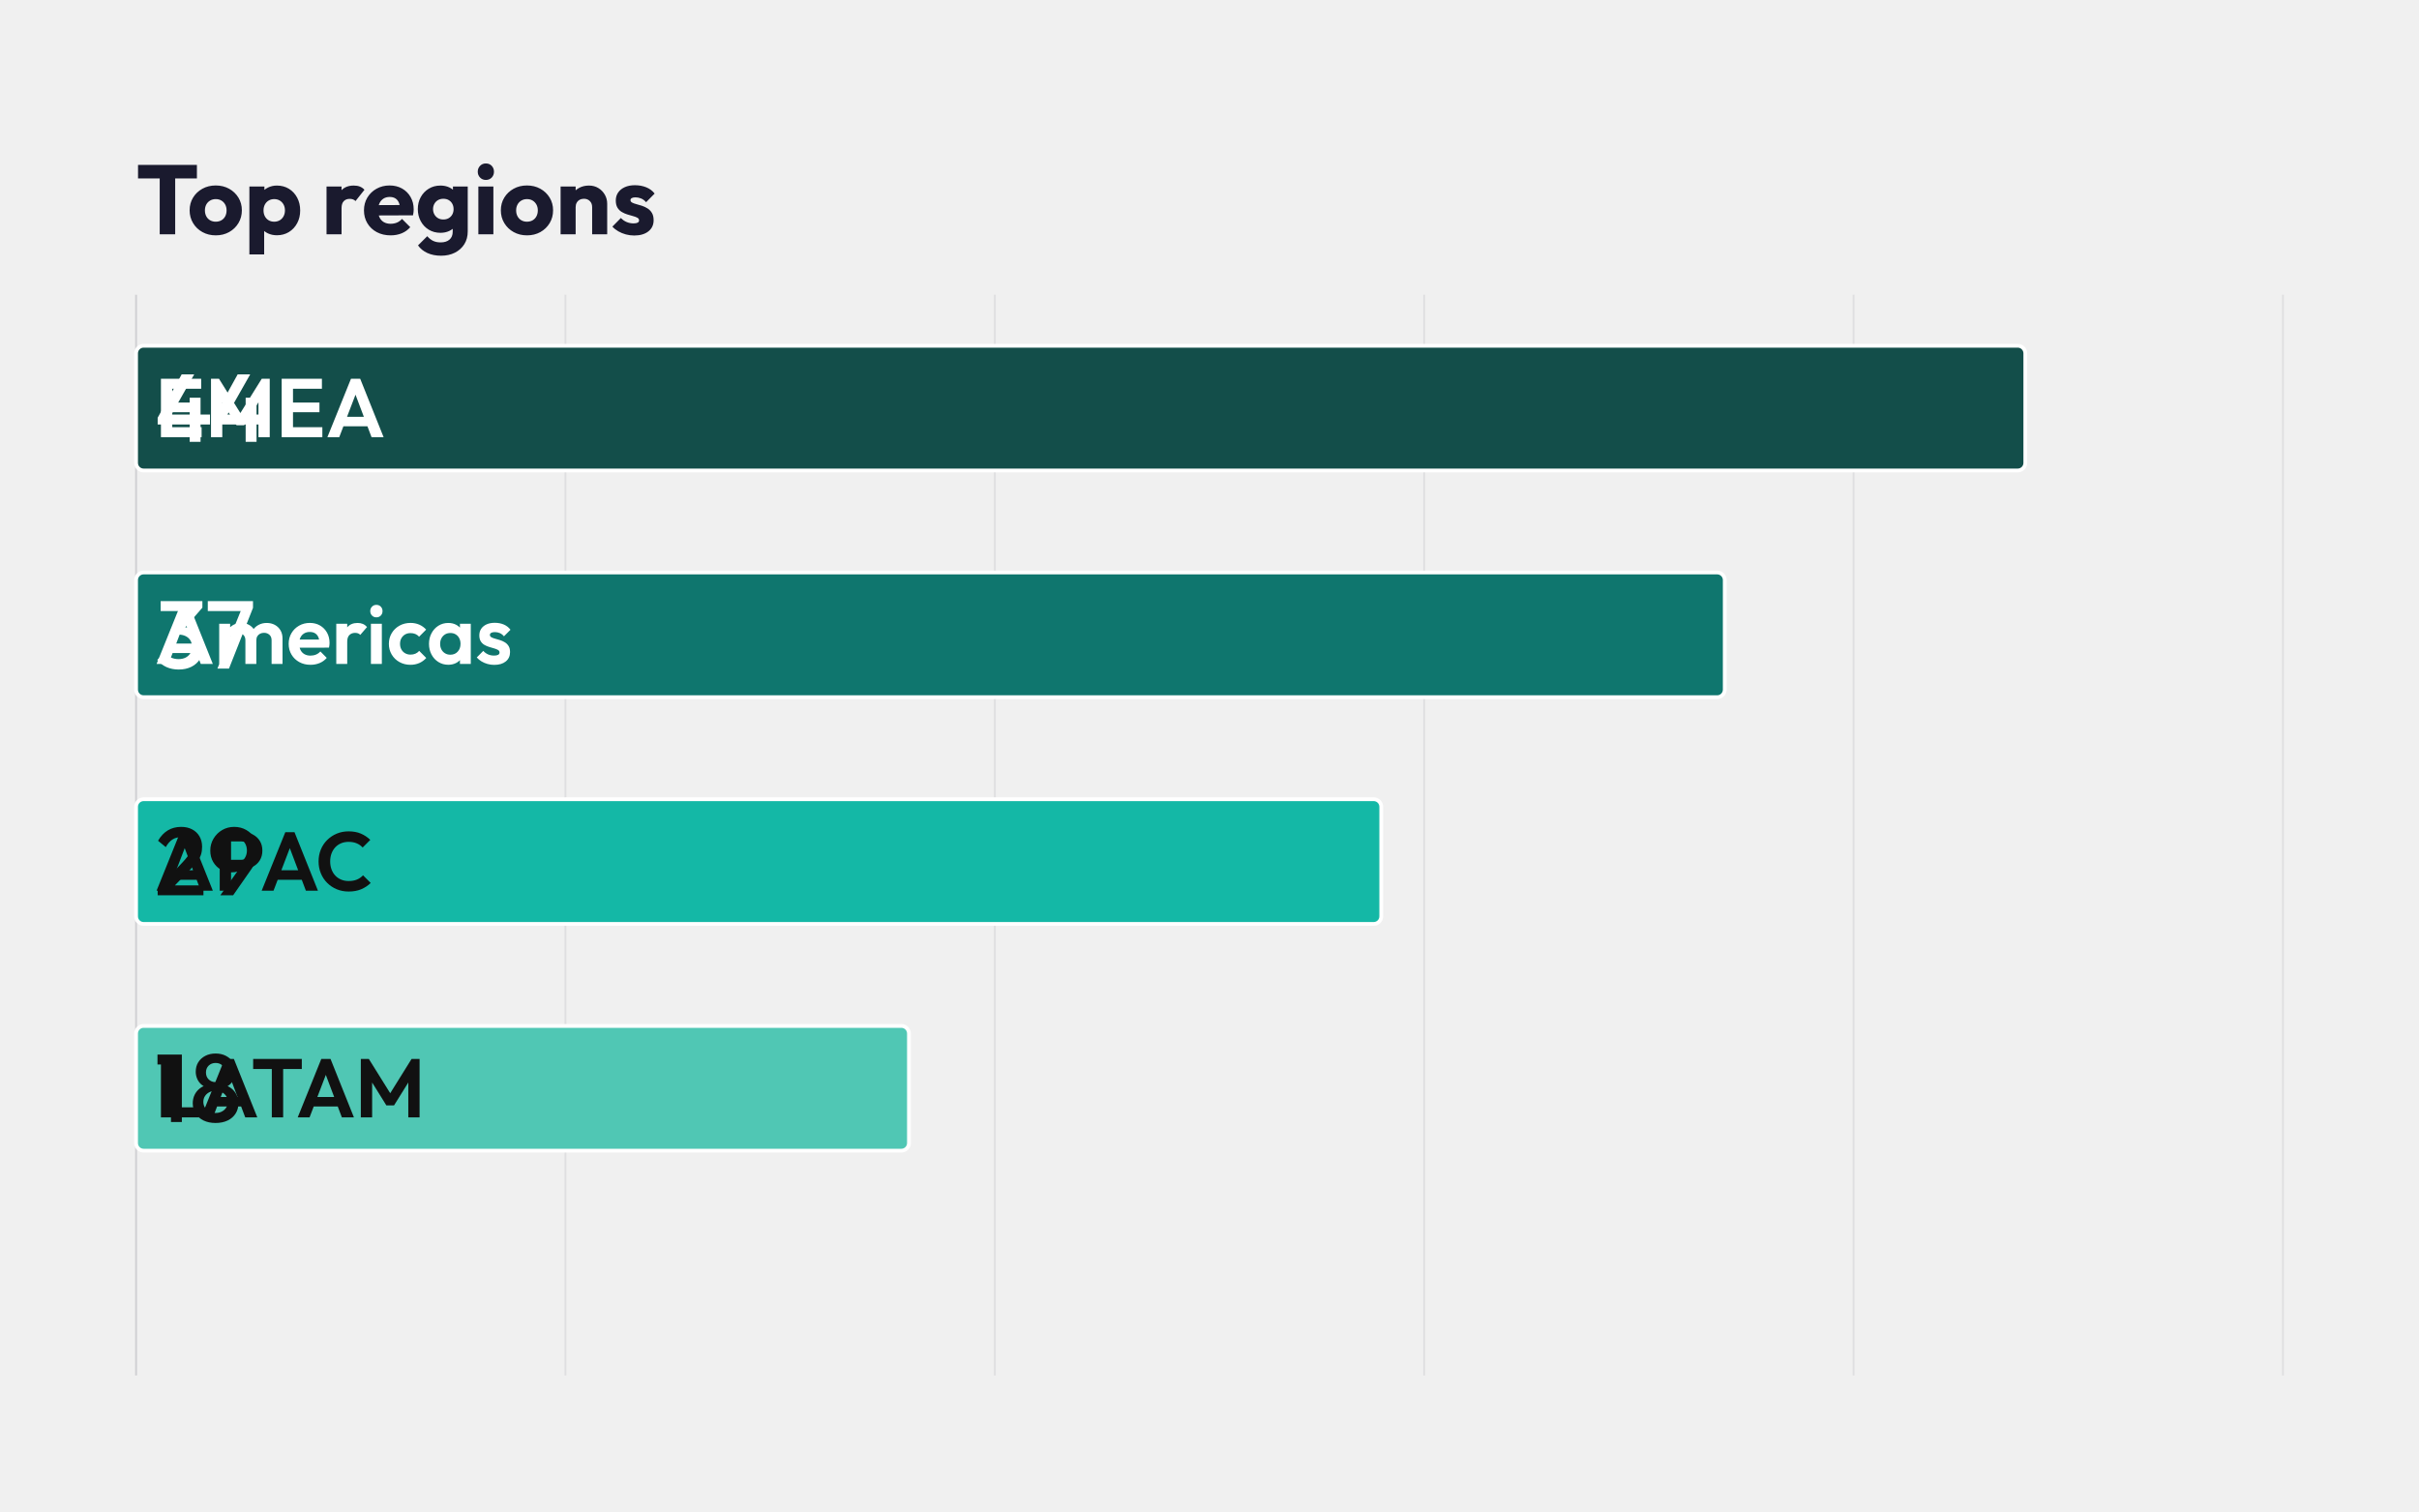
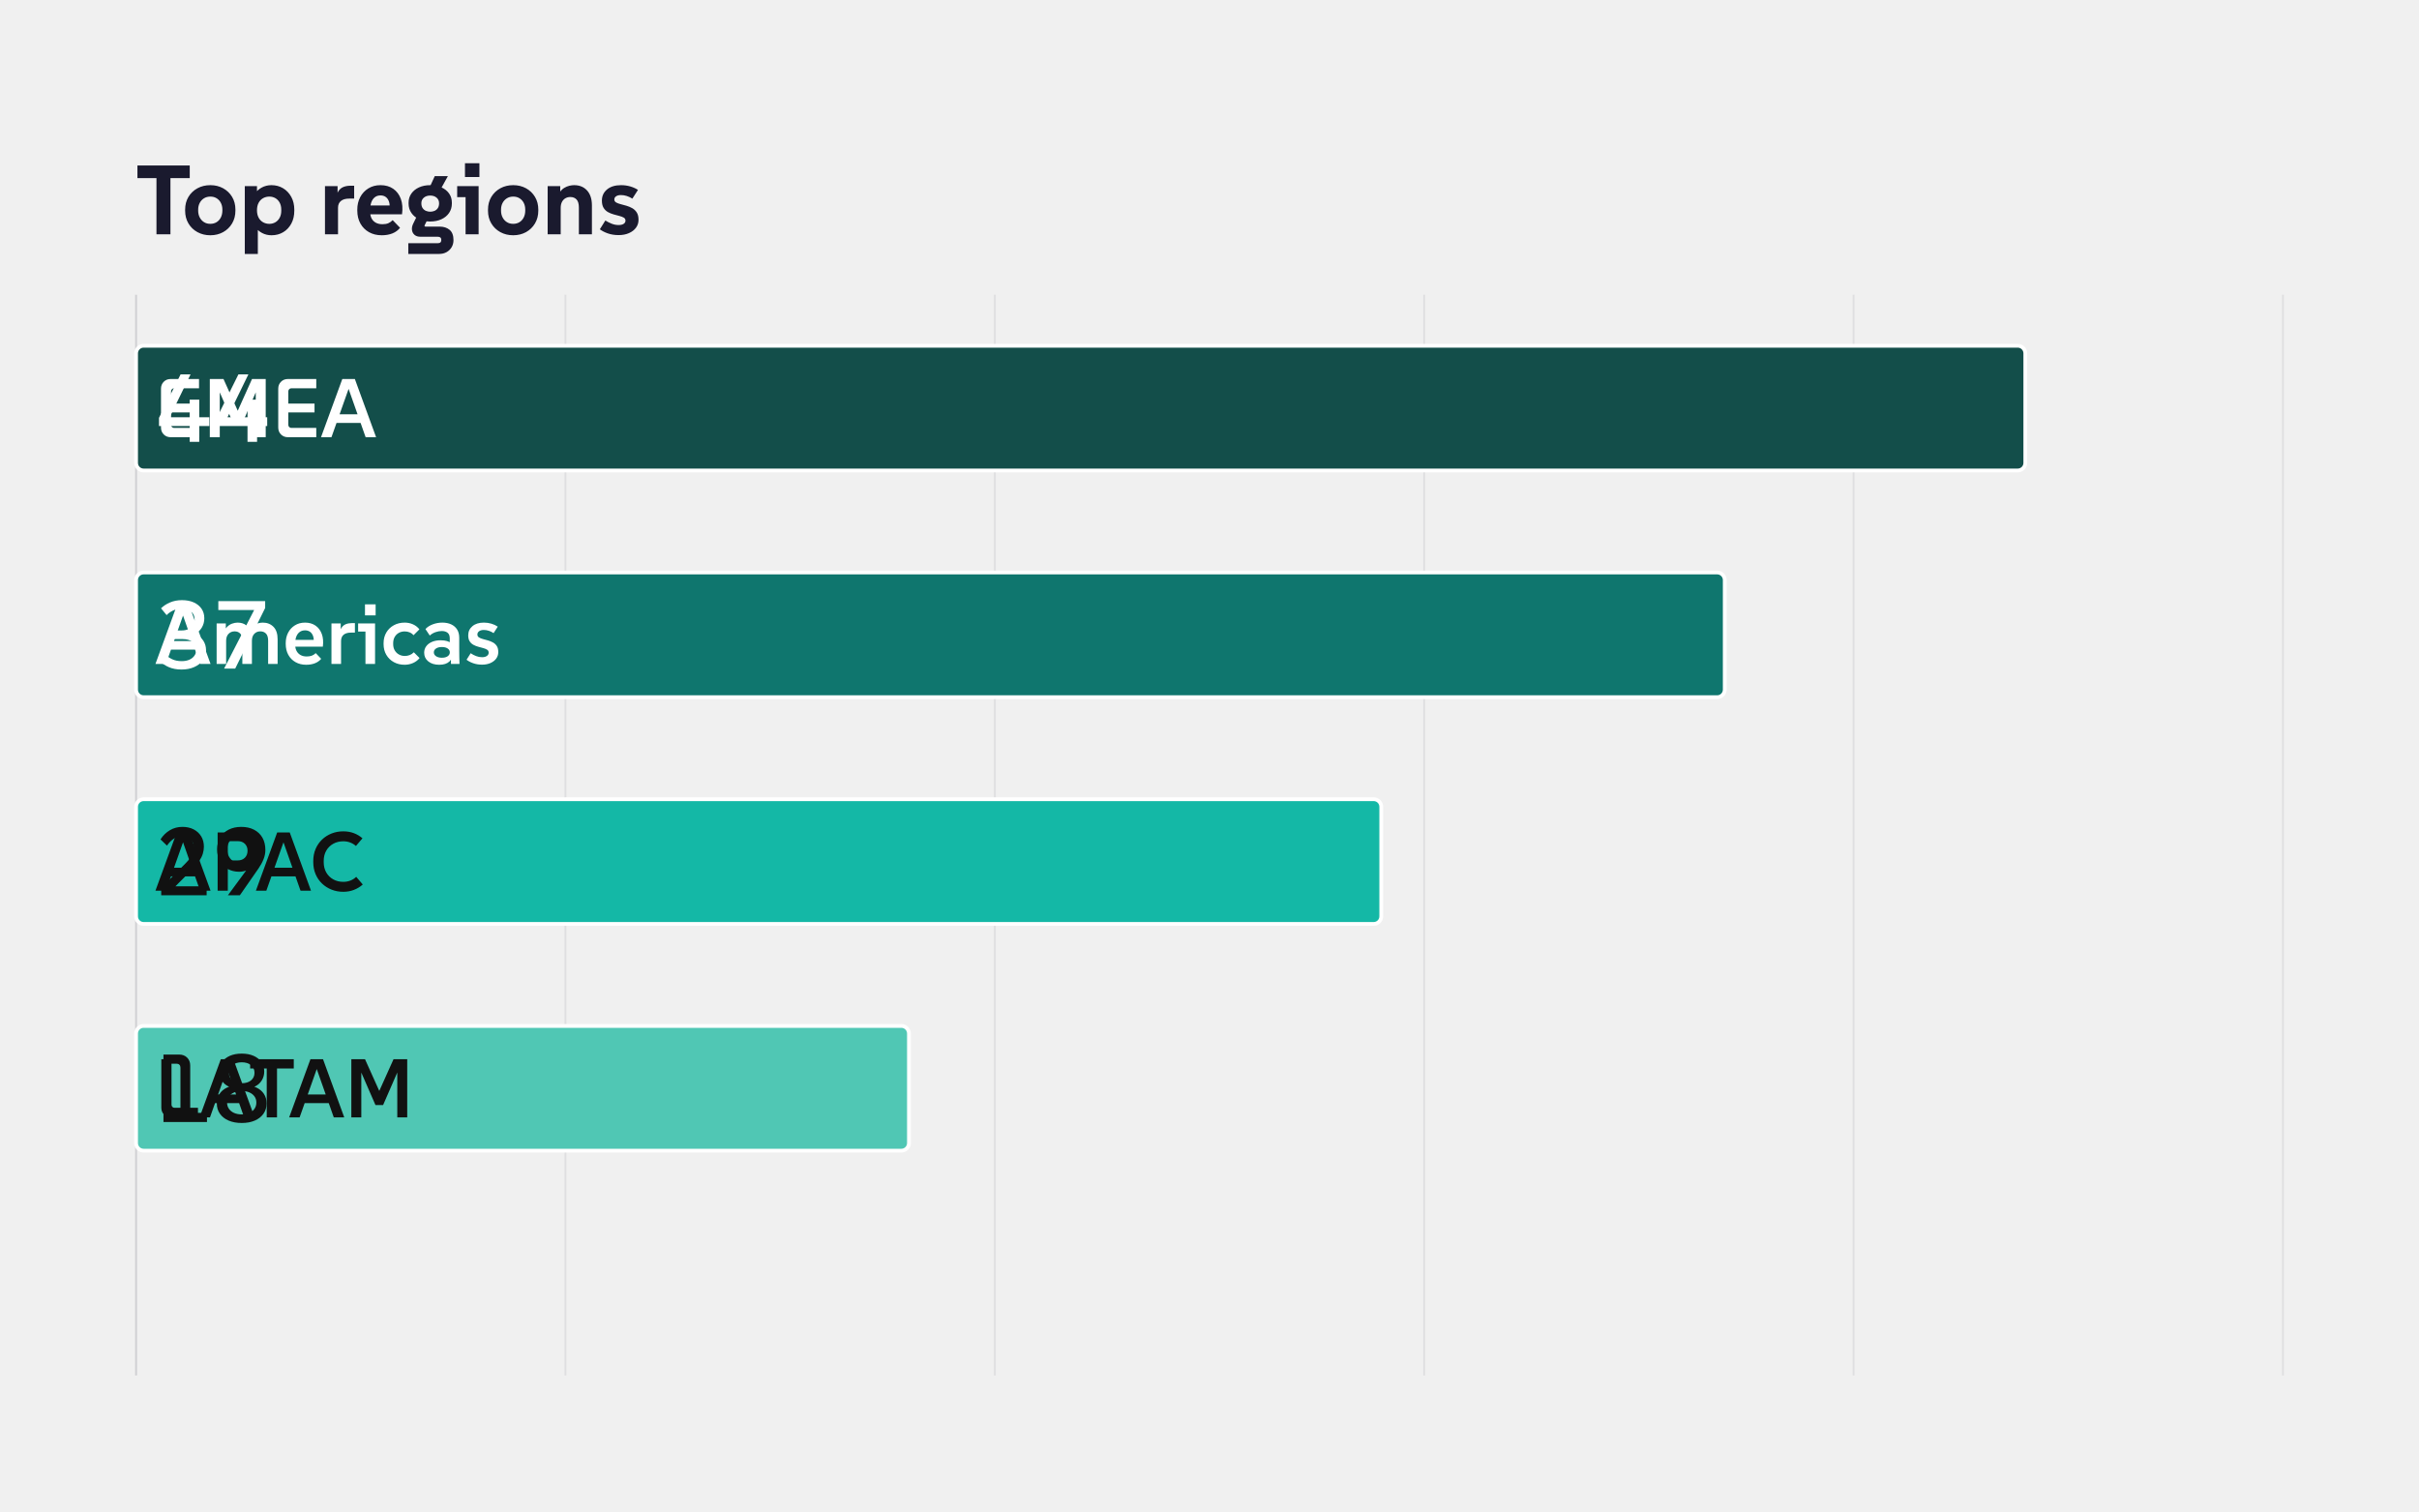
<svg xmlns="http://www.w3.org/2000/svg" id="chart-svg" width="1080" height="675" data-lolly-anno="horizontal-bar #fafbfe #1a1a2e bottom circle inside bottom inside center auto" style="width:100%;height:auto;display:block" viewBox="0 0 1280 800">
  <defs>
    <style>#chart-svg [data-canvas-input]{cursor:pointer}</style>
  </defs>
  <path id="chart-bg" fill="none" d="M0 0h1280v800H0z" pointer-events="all" />
-   <path fill="#1a1a2e" d="M84.51 124V87.81h8.19V124zM73.04 94.44v-7.15h31.15v7.15zm41.13 30.13q-3.92 0-7.06-1.74t-4.95-4.76q-1.82-3.01-1.82-6.76t1.81-6.71q1.8-2.96 4.94-4.7 3.13-1.74 7.06-1.74 3.95 0 7.07 1.73 3.12 1.72 4.94 4.7t1.82 6.72q0 3.75-1.81 6.76-1.81 3.02-4.93 4.76t-7.07 1.74m-.02-7.23q1.71 0 3.01-.75t2.02-2.12q.71-1.36.71-3.13t-.74-3.11-2.01-2.09q-1.28-.76-2.99-.76-1.67 0-2.97.77t-2.03 2.11q-.72 1.34-.72 3.1 0 1.75.72 3.11.73 1.37 2.03 2.12t2.97.75m32.37 7.18q-2.58 0-4.71-.99t-3.47-2.73-1.55-3.98v-10.66q.21-2.23 1.56-4.04t3.48-2.86 4.69-1.05q3.58 0 6.37 1.71 2.78 1.72 4.36 4.7 1.59 2.97 1.59 6.77 0 3.77-1.59 6.73-1.58 2.97-4.36 4.68-2.79 1.72-6.37 1.72m-14.56 10.14V98.73h7.95v6.49l-1.32 6.14 1.19 6.14v17.16zm13.11-17.32q1.69 0 2.97-.76 1.28-.77 2.01-2.12.73-1.36.73-3.11t-.73-3.09-2-2.11-2.94-.77-2.95.76-2 2.11-.72 3.11q0 1.75.71 3.1.7 1.35 1.98 2.12 1.29.76 2.94.76m27.71 6.66V98.73h7.95V124zm7.95-13.86-3.35-2.6q.99-4.44 3.35-6.89t6.48-2.44q1.82 0 3.21.54 1.39.55 2.43 1.69l-4.73 5.98q-.52-.57-1.29-.87t-1.78-.3q-1.98 0-3.15 1.22-1.17 1.21-1.17 3.67m25.98 14.43q-4.11 0-7.3-1.69t-5-4.69-1.82-6.83q0-3.79 1.78-6.77t4.86-4.7 6.9-1.73q3.75 0 6.62 1.62t4.51 4.49 1.64 6.52q0 .7-.08 1.46-.08.75-.28 1.71l-21.79.08v-5.46l18.41-.08-3.44 2.32q-.05-2.19-.68-3.63-.64-1.44-1.85-2.2-1.21-.75-3-.75-1.88 0-3.25.86t-2.12 2.43-.74 3.78q0 2.24.79 3.84t2.27 2.44q1.49.85 3.54.85 1.87 0 3.38-.64t2.65-1.94l4.37 4.37q-1.87 2.16-4.52 3.25-2.66 1.09-5.85 1.09m26.72 10.77q-4.13 0-7.28-1.43-3.14-1.43-4.96-4.03l4.89-4.87q1.35 1.59 3.04 2.44t4.08.84q2.94 0 4.64-1.47t1.7-4.12v-6.45l1.33-5.51-1.2-5.51v-6.5h7.83v23.76q0 3.9-1.82 6.78-1.82 2.87-4.99 4.47t-7.26 1.6m-.36-12.12q-3.46 0-6.18-1.65t-4.26-4.51q-1.55-2.86-1.55-6.37 0-3.54 1.55-6.36t4.26-4.47 6.18-1.65q2.6 0 4.67.97 2.06.98 3.33 2.71 1.26 1.73 1.44 4.01v9.62q-.18 2.27-1.46 4.01-1.27 1.74-3.34 2.72-2.07.97-4.64.97m1.51-7.05q1.66 0 2.88-.72 1.23-.73 1.89-1.97.66-1.23.66-2.79t-.66-2.8-1.87-1.96q-1.21-.73-2.88-.73-1.63 0-2.87.73-1.23.73-1.91 1.98-.68 1.24-.68 2.78 0 1.48.68 2.74t1.9 2 2.86.74m18.54 7.83V98.73h7.95V124zm3.97-28.76q-1.84 0-3.06-1.26-1.23-1.26-1.23-3.1 0-1.85 1.23-3.11 1.22-1.26 3.06-1.26 1.9 0 3.1 1.26 1.19 1.26 1.19 3.11t-1.19 3.1-3.1 1.26m21.77 29.33q-3.93 0-7.06-1.74-3.14-1.74-4.96-4.76t-1.82-6.76 1.81-6.71q1.81-2.96 4.94-4.7t7.06-1.74q3.95 0 7.07 1.73 3.12 1.72 4.94 4.7t1.82 6.72q0 3.75-1.8 6.76-1.81 3.02-4.93 4.76t-7.07 1.74m-.03-7.23q1.72 0 3.02-.75t2.01-2.12q.72-1.36.72-3.13t-.75-3.11-2.01-2.09q-1.27-.76-2.99-.76-1.66 0-2.96.77t-2.03 2.11-.73 3.1.73 3.11q.73 1.37 2.03 2.12t2.96.75m34.5 6.66v-14.38q0-2-1.22-3.21T309 105.2q-1.29 0-2.29.55-1 .54-1.55 1.55-.56 1-.56 2.32l-3.1-1.51q0-2.99 1.32-5.21 1.31-2.22 3.62-3.46t5.24-1.23q2.77 0 4.94 1.32 2.17 1.33 3.42 3.51 1.25 2.19 1.25 4.79V124zm-16.69 0V98.73h7.96V124zm38.92.65q-2.23 0-4.39-.58-2.16-.59-3.99-1.64-1.84-1.06-3.14-2.49l4.5-4.57q1.28 1.38 2.99 2.12t3.75.74q1.4 0 2.14-.4t.74-1.16q0-.94-.89-1.43-.9-.5-2.31-.87-1.4-.38-2.96-.86t-2.98-1.31q-1.41-.84-2.3-2.3-.88-1.47-.88-3.79 0-2.42 1.25-4.22 1.24-1.81 3.53-2.84t5.38-1.02q3.2 0 5.95 1.1 2.74 1.11 4.45 3.32l-4.52 4.57q-1.2-1.4-2.68-1.99-1.48-.58-2.91-.58-1.35 0-2.02.4t-.66 1.11q0 .8.89 1.27.88.47 2.28.83 1.41.37 2.96.87 1.54.51 2.95 1.41 1.4.89 2.28 2.38.89 1.48.89 3.84 0 3.72-2.78 5.91-2.79 2.18-7.52 2.18" />
+   <path fill="#1a1a2e" d="M82.79 124V90.69h7.4V124zM72.72 94.27V87.6h27.68v6.67zm38.57 30.25q-3.78 0-6.81-1.66t-4.78-4.61-1.74-6.78v-.51q0-3.82 1.74-6.73 1.75-2.92 4.78-4.58 3.03-1.65 6.81-1.65t6.78 1.65 4.75 4.56q1.75 2.92 1.75 6.73v.53q0 3.83-1.75 6.78t-4.75 4.61-6.78 1.66m0-6.05q1.89 0 3.33-.89 1.44-.9 2.24-2.49t.81-3.62v-.53q0-2.02-.81-3.57-.8-1.55-2.24-2.44t-3.33-.88-3.33.89-2.27 2.45q-.83 1.55-.83 3.57v.51q0 2.03.83 3.62t2.27 2.49 3.33.89m18.24 15.93V98.52h6.45v5.91l-1.37-1.56q1.47-2.27 3.82-3.57 2.36-1.3 5.2-1.3 3.42 0 6.15 1.63t4.34 4.57 1.61 6.8v.51q0 3.92-1.59 6.85-1.58 2.93-4.29 4.54-2.71 1.62-6.18 1.62-2.7 0-4.95-1.18-2.24-1.19-3.75-3.24l1.46-1.64v15.94zm13.01-15.92q1.72 0 3.16-.83 1.43-.83 2.28-2.4t.85-3.74V111q0-2.2-.85-3.75t-2.28-2.38q-1.44-.82-3.16-.82-1.84 0-3.35.85-1.51.86-2.36 2.47t-.85 3.91q0 2.26.85 3.88.85 1.61 2.36 2.47 1.51.85 3.35.85m29.42 5.52V98.52h6.67v7.8l-.85-.01q.09-3.1 1.12-4.85 1.02-1.75 2.72-2.46 1.7-.7 3.77-.7h2.01v6.81h-2.6q-2.86 0-4.4 1.25t-1.54 3.6V124zm30.05.52q-3.85 0-6.76-1.64t-4.55-4.58q-1.64-2.95-1.64-6.87v-.52q0-3.64 1.53-6.55 1.53-2.92 4.31-4.64t6.44-1.72q3.94 0 6.71 1.9t4.04 5.35.64 8.16h-18.69v-4.66h15.03l-3.05 2.31q.4-2.43-.12-4.14t-1.69-2.6-2.83-.89q-1.86 0-3.08.99-1.23.99-1.82 2.67-.6 1.67-.6 3.82v1.39q0 1.86.74 3.3.75 1.44 2.21 2.26 1.45.81 3.53.81 1.93 0 3.17-.55 1.24-.56 2.25-1.61l3.91 4.06q-1.58 1.97-4.04 2.96t-5.64.99m14.04 9.88v-5.68h15.55q.99 0 1.45-.43t.46-1.29q0-.87-.46-1.28t-1.45-.42h-9.15q-1.97 0-3.12-1.01-1.16-1.02-1.34-2.62t.65-3.28l2.61-5.34 5.81 1.4-2.32 4.68q-.1.19-.11.38-.02.2.13.31.14.12.39.12h7.49q3.22 0 5.27 1.71t2.05 5.44q0 2.1-.97 3.74t-2.68 2.61-3.99.96zm11.6-17.16q-3.36 0-5.93-1.21-2.57-1.2-4.05-3.35-1.47-2.16-1.47-4.92v-.5q0-2.72 1.47-4.81 1.48-2.1 4.05-3.27 2.57-1.18 5.93-1.18t5.95 1.17q2.59 1.18 4.05 3.26 1.45 2.09 1.45 4.8v.53q0 2.76-1.45 4.92-1.46 2.15-4.05 3.35t-5.95 1.21m0-5.19q1.12 0 2.18-.41t1.78-1.4.73-2.66q0-1.83-1.3-2.95t-3.39-1.13q-2.06 0-3.38 1.12t-1.31 2.96q0 1.66.73 2.65.73 1 1.81 1.41 1.09.41 2.15.41m-1.79-9.7 4.19-9.13H237l-5.05 9.13zm20.5 21.65v-22.74l3.09 3.08h-7.54v-5.82h11.35V124zm-.32-30.32v-7.29h7.64v7.29zm25.51 30.84q-3.78 0-6.8-1.66t-4.78-4.61-1.75-6.78v-.51q0-3.82 1.75-6.73t4.78-4.58q3.02-1.65 6.8-1.65t6.79 1.65 4.75 4.56q1.75 2.92 1.75 6.73v.53q0 3.83-1.75 6.78t-4.75 4.61-6.79 1.66m0-6.05q1.9 0 3.34-.89 1.43-.9 2.24-2.49.8-1.59.8-3.62v-.53q0-2.02-.8-3.57-.81-1.55-2.24-2.44t-3.34-.88q-1.88 0-3.32.89-1.45.89-2.28 2.45-.83 1.55-.83 3.57v.51q0 2.03.83 3.62t2.28 2.49 3.32.89m18.24 5.53V98.52h6.66v7.07h-1.84q.54-2.37 1.58-3.85t2.37-2.29 2.72-1.13 2.51-.32q4.29 0 6.86 2.82 2.56 2.83 2.56 7.92V124h-6.9v-14.13q0-2.96-1.22-4.28-1.23-1.32-3.29-1.32-1.45 0-2.61.66-1.16.67-1.83 1.95t-.67 3.16V124zm37.57.43q-3.15 0-5.7-.89-2.56-.9-4.26-2.18l2.92-4.66q1.61 1.03 3.4 1.72t3.64.69q1.64 0 2.62-.63.99-.64.99-1.69 0-1.08-.91-1.61t-2.32-.89q-1.42-.37-3.01-.81-1.6-.44-3.01-1.22-1.42-.79-2.33-2.24-.9-1.45-.9-3.86 0-3.61 2.71-5.88t7.41-2.28q2.54 0 4.85.66 2.32.66 4.12 1.85l-2.97 4.62q-1.42-.9-2.97-1.4t-3.12-.49-2.51.64-.94 1.68q0 1.03.93 1.58t2.39.91q1.46.37 3.08.84t3.08 1.29 2.39 2.29q.93 1.45.93 3.87 0 2.38-1.36 4.2-1.35 1.82-3.72 2.85-2.36 1.04-5.43 1.04" />
  <path stroke="#1a1a2e" d="M72 156v572" opacity=".15" />
  <path stroke="#1a1a2e" d="M299.2 156v572m227.2-572v572m227.2-572v572m227.2-572v572M1208 156v572" opacity=".08" />
  <rect width="999.68" height="66" x="72" y="183" fill="#134e4a" stroke="#fff" stroke-width="2" rx="4" ry="4" />
-   <path fill="#fff" d="M85.16 231.4v-30.93h5.99v30.93zm4.39 0v-5.29h17.13v5.29zm0-13.23v-5.12h15.6v5.12zm0-12.41v-5.29h16.9v5.29zm22.1 25.64v-30.93h4.23l12.52 20.07h-2.41l12.51-20.07h4.23v30.93h-5.97v-20.66l1.17.32-8.72 14h-4.05l-8.71-14 1.17-.32v20.66zm37.4 0v-30.93h5.99v30.93zm4.38 0v-5.29h17.14v5.29zm0-13.23v-5.12h15.61v5.12zm0-12.41v-5.29h16.91v5.29zm19.8 25.64 12.49-30.93h4.88l12.39 30.93h-6.38l-9.58-25.37h2.18l-9.71 25.37zm6.63-5.77v-5.02h16.62v5.02z" />
-   <path fill="#fff" d="m83.43 221.1 12.7-22.95h6.63L89.75 221.1zm0 3.57v-3.57l2.5-1.68h25.19v5.25zm16.93 9.18v-23.36h5.76v23.36zm12.7-12.75 12.7-22.95h6.63l-13.01 22.95zm0 3.57v-3.57l2.5-1.68h25.19v5.25zm16.93 9.18v-23.36h5.76v23.36z" />
+   <path fill="#fff" d="M90.32 231.4q-2.23 0-3.68-1.46-1.45-1.45-1.45-3.67v-20.54q0-2.22 1.45-3.67 1.45-1.46 3.68-1.46h14.99v4.91H92.13q-.68 0-1.14.47-.47.47-.47 1.14v17.76q0 .67.47 1.14t1.14.47h13.18v4.91zm-2.51-13.12v-4.69h16.58v4.69zm23.21 13.12v-30.8h7.24l8.8 19.59h-2.51l8.8-19.59h7.25v30.8h-5.27v-28.1l1.9.01-9.39 21.55h-4.06l-9.39-21.55 1.9-.01v28.1zm41.34 0q-2.23 0-3.68-1.46-1.45-1.45-1.45-3.67v-20.54q0-2.22 1.45-3.67 1.45-1.46 3.68-1.46h14.99v4.91h-13.18q-.68 0-1.14.47-.47.47-.47 1.14v17.76q0 .67.47 1.14t1.14.47h13.18v4.91zm-2.51-13.12v-4.69h16.58v4.69zm20.01 13.12 11.27-30.8h6.64l11.24 30.8h-5.54l-9.4-26.68h.78l-9.46 26.68zm4.95-7.56 1.75-4.57h15.85l1.78 4.57z" />
+   <path fill="#fff" d="M84.13 225.49v-4.33l11.43-23.01h5.27l-11.77 24.18-1.18-1.5h22.91v4.66zm16.24 8.36v-22.34h5.06v22.34zm14.36-8.36v-4.33l11.43-23.01h5.27l-11.77 24.18-1.18-1.5h22.91v4.66zm16.24 8.36v-22.34h5.06v22.34z" />
  <rect width="840.64" height="66" x="72" y="303" fill="#0f766e" stroke="#fff" stroke-width="2" rx="4" ry="4" />
-   <path fill="#fff" d="m82.86 351.4 12.48-30.93h4.89l12.38 30.93h-6.38l-9.58-25.37h2.18l-9.7 25.37zm6.62-5.77v-5.02h16.62v5.02zm26.51 5.77v-21.25h5.79v21.25zm13.86 0v-12.54q0-1.86-1.15-2.89-1.16-1.04-2.86-1.04-1.17 0-2.08.47t-1.45 1.34q-.53.88-.53 2.12l-2.26-1.1q0-2.47 1.08-4.27 1.09-1.79 2.94-2.79 1.84-.99 4.15-.99 2.24 0 4.04.99t2.85 2.78 1.06 4.27v13.65zm13.86 0v-12.54q0-1.86-1.15-2.89-1.16-1.04-2.87-1.04-1.13 0-2.06.47t-1.46 1.34q-.53.88-.53 2.12l-3.31-.78q.16-2.57 1.35-4.44 1.2-1.86 3.14-2.9t4.32-1.03q2.36 0 4.25 1 1.88 1 2.99 2.84t1.12 4.41v13.44zm20.6.46q-3.32 0-5.93-1.43t-4.12-3.95-1.51-5.71q0-3.16 1.48-5.67t4.03-3.96 5.68-1.45q3.06 0 5.41 1.37 2.34 1.37 3.69 3.76 1.34 2.4 1.34 5.47 0 .56-.07 1.16-.06.59-.22 1.33l-17.88.03v-4.29l15.2-.03-2.36 1.77q-.06-1.89-.66-3.17-.6-1.27-1.72-1.94-1.11-.67-2.75-.67-1.72 0-2.98.76-1.27.76-1.96 2.14t-.68 3.31.73 3.36 2.08 2.19 3.17.76q1.61 0 2.94-.56 1.33-.55 2.3-1.65l3.38 3.41q-1.56 1.81-3.78 2.74-2.22.92-4.81.92m13.63-.46v-21.25h5.79v21.25zm5.79-11.74-2.26-1.51q.42-3.89 2.31-6.16t5.44-2.28q1.56 0 2.79.52 1.22.51 2.21 1.63l-3.58 4.16q-.51-.55-1.19-.81-.68-.25-1.56-.25-1.85 0-3.01 1.15t-1.15 3.55m12.54 11.74v-21.25h5.78v21.25zm2.89-24.66q-1.4 0-2.32-.95t-.92-2.35.92-2.35 2.32-.95q1.44 0 2.34.95.91.95.91 2.35t-.91 2.35-2.34.95m18.03 25.12q-3.22 0-5.82-1.45t-4.1-3.98q-1.5-2.52-1.5-5.64 0-3.17 1.5-5.68 1.51-2.51 4.11-3.97 2.61-1.45 5.84-1.45 2.49 0 4.6.9 2.11.91 3.68 2.64l-3.73 3.76q-.84-.96-1.99-1.44-1.15-.47-2.56-.47-1.61 0-2.87.72-1.25.73-1.96 1.99-.71 1.27-.71 2.97 0 1.68.71 2.96.71 1.29 1.97 2.02t2.86.73q1.44 0 2.6-.5t2-1.48l3.73 3.76q-1.6 1.76-3.71 2.69-2.12.92-4.65.92m20.02-.02q-2.9 0-5.22-1.45t-3.65-3.95-1.34-5.63q0-3.17 1.34-5.67 1.33-2.51 3.65-3.97t5.22-1.46q2.29 0 4.09.93 1.81.94 2.9 2.58t1.17 3.73v7.65q-.08 2.09-1.15 3.73-1.08 1.64-2.9 2.58-1.82.93-4.11.93m1.08-5.32q2.42 0 3.9-1.62 1.49-1.61 1.49-4.13 0-1.69-.67-2.98t-1.88-2.03-2.83-.73q-1.58 0-2.79.73-1.22.74-1.91 2.03-.7 1.3-.7 2.98 0 1.69.69 2.99.69 1.29 1.91 2.02 1.22.74 2.79.74m5.09 4.88v-5.71l.92-5.18-.92-5.14v-5.22h5.73v21.25zm18.15.5q-1.82 0-3.55-.48t-3.19-1.36-2.51-2.09l3.44-3.48q1.09 1.22 2.53 1.86 1.44.63 3.2.63 1.41 0 2.14-.41.74-.42.74-1.2 0-.88-.78-1.35t-2-.82l-2.57-.75q-1.35-.4-2.58-1.09t-2-1.91-.77-3.14q0-2.04 1-3.53 1.01-1.49 2.84-2.32 1.84-.83 4.36-.83 2.63 0 4.77.92t3.52 2.76l-3.45 3.47q-.97-1.16-2.19-1.7-1.22-.53-2.6-.53-1.3 0-1.97.39-.68.39-.68 1.1 0 .79.77 1.23t1.99.77 2.57.75 2.57 1.16 1.99 1.98.77 3.2q0 3.11-2.25 4.94t-6.11 1.83" />
-   <path fill="#fff" d="M94.55 354.36q-3.57 0-6.46-1.3-2.88-1.3-4.87-3.8l3.98-3.98q1.07 1.63 3.01 2.6t4.23.97q2.2 0 3.78-.81t2.47-2.3.89-3.42q0-2.04-.89-3.46-.89-1.43-2.55-2.22t-4-.79q-.92 0-1.89.12-.97.13-1.73.39l2.6-3.37q1.07-.41 2.27-.69t2.32-.28q2.75 0 4.97 1.33 2.22 1.32 3.52 3.7t1.3 5.58q0 3.47-1.63 6.12t-4.54 4.13-6.78 1.48m-4.03-18v-3.47l9.53-11.12 7.04-.15-9.94 11.42zm-5.51-12.96v-5.25h22.08v3.47l-5.05 1.78zm30.04 30.45 13-32.13h5.82l-12.7 32.13zm-5.1-30.45v-5.25h23.92v3.57l-2.5 1.68z" />
+   <path fill="#fff" d="m82.26 351.4 11.26-30.8h6.65l11.24 30.8h-5.54l-9.4-26.68h.77l-9.45 26.68zm4.94-7.56 1.76-4.57h15.84l1.79 4.57zm27.43 7.56v-21.43h4.86v5.84l-1.35-.02q.61-2.5 1.88-3.84 1.26-1.35 2.79-1.88 1.52-.54 2.94-.54 2.68 0 4.55 1.41t2.56 4.27h-1.95q.82-2.31 2.27-3.54 1.44-1.23 3.03-1.69t2.83-.45q3.47 0 5.67 2.23t2.19 6.63v13.01h-5.02v-12.27q0-2.61-1.13-3.79t-3.01-1.18q-1.92 0-3.18 1.3t-1.26 3.66v12.28h-5.06v-12.27q0-2.61-1.11-3.79-1.12-1.18-2.97-1.18-1.92 0-3.21 1.3t-1.29 3.66v12.28zm47.4.44q-3.21 0-5.66-1.39-2.44-1.38-3.81-3.86-1.37-2.49-1.37-5.77v-.44q0-3.08 1.27-5.52 1.27-2.45 3.59-3.89t5.36-1.44q3.24 0 5.52 1.57 2.29 1.57 3.34 4.42 1.06 2.85.56 6.74h-15.98v-3.6h13.27l-2.23 1.82q.33-2.16-.18-3.7t-1.61-2.35q-1.11-.81-2.67-.81-1.7 0-2.87.88t-1.76 2.39-.59 3.49v1.05q0 1.71.71 3.08.72 1.37 2.08 2.16 1.36.78 3.27.78 1.64 0 2.78-.44 1.13-.44 2.02-1.33l2.88 3.02q-1.3 1.56-3.33 2.35-2.02.79-4.59.79m13.36-.44v-21.43h4.91v6.21l-.64-.03q.15-2.46 1.03-3.84t2.28-1.94 3.1-.56h1.73v5.02h-2.15q-2.48 0-3.83 1.13t-1.35 3.34v12.1zm17.99 0v-19.39l2.27 2.27h-6.15v-4.31h8.96v21.43zm-.25-25.71v-5.82h5.63v5.82zm21.01 26.15q-3.23 0-5.75-1.39t-3.97-3.86-1.45-5.67v-.49q0-3.24 1.47-5.7 1.46-2.45 3.98-3.82 2.53-1.38 5.72-1.38 2.39 0 4.44.94t3.34 2.62l-3.1 3.11q-.87-1.02-2.08-1.51-1.2-.5-2.58-.5-1.73 0-3.12.76-1.38.77-2.19 2.17-.8 1.39-.8 3.31v.49q0 1.91.82 3.3.82 1.4 2.22 2.18t3.13.78q1.32 0 2.54-.46t2.22-1.49l3.03 3.05q-1.28 1.65-3.38 2.6t-4.49.96m24.49-.44-.06-6.54-.58-1.84v-5.14q0-2.12-1.19-3.01-1.18-.89-3.04-.89-1.61 0-3.34.61-1.74.62-3.01 1.78l-2.29-3.43q1.43-1.57 3.85-2.49t5.1-.92q2.66 0 4.67.93 2 .92 3.13 2.7t1.13 4.42v6.93q0 1.74.04 3.45.03 1.72.1 3.44zm-6.21.44q-3.61 0-5.79-1.78t-2.18-4.59q0-1.93 1.07-3.41 1.07-1.47 3.03-2.32 1.95-.86 4.58-.86 3.91 0 5.89 1.71 1.97 1.72 1.97 4.54h-1.29q0 3.19-1.86 4.95-1.85 1.76-5.42 1.76m1.4-3.72q1.95 0 3.07-.79 1.13-.78 1.13-2.07 0-1.24-1.14-2.03-1.13-.78-3.08-.78-1.92 0-3.08.78-1.16.79-1.16 2.04t1.17 2.05q1.18.8 3.09.8m21.26 3.66q-2.55 0-4.68-.75-2.12-.74-3.52-1.85l2.18-3.45q1.31.91 2.86 1.51 1.56.6 3.16.6 1.58 0 2.54-.66t.96-1.74q0-1.03-.78-1.55-.79-.52-2.02-.85l-2.61-.71q-1.38-.36-2.61-1.02-1.23-.65-2.01-1.84-.79-1.2-.79-3.22 0-2.97 2.23-4.84 2.23-1.88 6.05-1.88 2.1 0 4 .57 1.89.57 3.35 1.57l-2.21 3.42q-1.17-.79-2.49-1.23t-2.71-.44q-1.53 0-2.45.67-.92.66-.92 1.73 0 .98.8 1.52.8.53 2.06.87l2.67.73q1.4.39 2.66 1.07t2.06 1.88.8 3.24q0 1.95-1.1 3.45-1.11 1.49-3.04 2.35-1.93.85-4.44.85" />
+   <path fill="#fff" d="M96.11 354.36q-3.86 0-6.73-1.24-2.86-1.24-4.95-3.26l2.95-3.54q1.65 1.61 3.75 2.6 2.1 1 5.03 1 2.33 0 4.05-.76 1.72-.77 2.67-2.13.96-1.36.96-3.17 0-2.57-1.97-4.1-1.96-1.53-5.33-1.53h-5.21v-4.55h4.8q2.14 0 3.67-.77 1.54-.76 2.36-2.08.83-1.32.83-2.95 0-2.66-1.87-4.18t-4.97-1.51q-2.65 0-4.66.98-2.01.99-3.32 2.39l-2.96-3.6q1.88-1.87 4.74-3.1 2.85-1.22 6.37-1.22 3.51 0 6.17 1.18 2.66 1.19 4.14 3.34t1.48 5.07q0 2.72-1.34 4.96t-3.91 3.55-6.22 1.32v-2.6q4.21 0 6.94 1.28 2.73 1.29 4.08 3.48 1.36 2.19 1.36 4.89 0 3.06-1.67 5.36-1.66 2.3-4.59 3.59-2.92 1.3-6.65 1.3m22.48-.51 16.57-32.3 1.1 1.32h-20.73v-4.72h24.78v3.64l-15.85 32.06z" />
  <rect width="658.88" height="66" x="72" y="423" fill="#14b8a6" stroke="#fff" stroke-width="2" rx="4" ry="4" />
-   <path fill="#111" d="m82.86 471.4 12.48-30.93h4.89l12.38 30.93h-6.38l-9.58-25.37h2.18l-9.7 25.37zm6.62-5.77v-5.02h16.62v5.02zm31.17-5.69v-4.89h7.2q1.42 0 2.55-.57 1.13-.58 1.79-1.67t.66-2.61-.66-2.61-1.79-1.66-2.55-.58h-7.2v-4.88h7.82q2.94 0 5.29 1.19 2.34 1.2 3.7 3.37 1.37 2.18 1.37 5.17 0 2.97-1.37 5.16-1.36 2.19-3.7 3.38-2.35 1.2-5.29 1.2zm-4.38 11.46v-30.93h5.99v30.93zm22.2 0 12.49-30.93h4.88l12.39 30.93h-6.38l-9.58-25.37h2.18l-9.71 25.37zm6.63-5.77v-5.02h16.62v5.02zm39.39 6.23q-3.41 0-6.32-1.21-2.9-1.21-5.07-3.39t-3.35-5.09-1.18-6.25 1.18-6.25 3.35-5.05q2.16-2.16 5.06-3.39 2.9-1.22 6.3-1.22 3.72 0 6.53 1.21 2.8 1.21 4.95 3.3l-4.04 4.04q-1.29-1.4-3.13-2.2-1.85-.79-4.31-.79-2.15 0-3.94.74t-3.09 2.12-2.01 3.29q-.71 1.9-.71 4.2t.71 4.22 2.01 3.29 3.09 2.12 3.94.75q2.61 0 4.47-.8t3.17-2.22l4.05 4.05q-2.17 2.12-5.04 3.33-2.87 1.2-6.62 1.2" />
-   <path fill="#111" d="m83.43 470.38 13.16-13.97q1.63-1.74 2.65-3.11 1.02-1.38 1.48-2.6t.46-2.5q0-2.4-1.56-3.75t-3.95-1.35q-2.55 0-4.49 1.27-1.94 1.28-3.47 3.98l-4.08-3.37q2.09-3.62 5.15-5.48t7.09-1.86q3.32 0 5.82 1.33 2.5 1.32 3.87 3.69t1.38 5.49q0 2.24-.54 4-.53 1.76-1.81 3.52-1.27 1.76-3.52 4.1l-10.09 10.46zm0 3.47v-3.47l5.05-1.78h19.17v5.25zm33.15 0 10.45-14.64 2.09-1.27q-.51 1.12-1.3 1.99t-2.06 1.32q-1.28.46-3.27.46-3.06 0-5.61-1.45t-4.08-4.06-1.53-6.01q0-3.47 1.71-6.33t4.57-4.54 6.37-1.68q3.57 0 6.43 1.66t4.51 4.43 1.66 6.25q0 4.9-3.42 9.9l-9.74 13.97zm7.34-16.73q1.94 0 3.47-.92 1.53-.91 2.4-2.49.86-1.59.86-3.52 0-2.04-.86-3.62-.87-1.59-2.4-2.5-1.53-.92-3.47-.92t-3.47.92-2.42 2.5-.89 3.62q0 1.99.89 3.54.89 1.56 2.45 2.47 1.55.92 3.44.92" />
+   <path fill="#111" d="m82.26 471.4 11.26-30.8h6.65l11.24 30.8h-5.54l-9.4-26.68h.77l-9.45 26.68zm4.94-7.56 1.76-4.57h15.84l1.79 4.57zm27.96 7.56v-30.8h10.34q3.28 0 5.7 1.15 2.42 1.16 3.77 3.31t1.35 5.21q0 3.01-1.35 5.18t-3.77 3.3-5.7 1.13h-7.84v-4.48h8.1q2.4 0 3.82-1.43 1.41-1.43 1.41-3.7 0-2.26-1.41-3.67-1.42-1.41-3.82-1.41h-7.45l2.24-2.08v28.29zm20.25 0 11.26-30.8h6.65l11.24 30.8h-5.54l-9.4-26.68h.77l-9.45 26.68zm4.95-7.56 1.75-4.57h15.85l1.78 4.57zm41.27 8.16q-3.31 0-6.2-1.15-2.88-1.15-5.06-3.24t-3.39-4.97q-1.22-2.88-1.22-6.34v-.6q0-3.46 1.22-6.34t3.39-4.97q2.18-2.09 5.06-3.24 2.89-1.15 6.2-1.15 3.07 0 5.61.96 2.53.95 4.55 2.73l-3.45 4.06q-1.35-1.2-3.04-1.84t-3.67-.64q-2.97 0-5.32 1.32t-3.69 3.67-1.33 5.44v.6q0 3.09 1.33 5.44 1.34 2.35 3.69 3.67t5.32 1.32q2.05 0 3.77-.67t3.09-1.98l3.47 4.06q-2.05 1.82-4.67 2.84t-5.66 1.02" />
+   <path fill="#111" d="M85.31 473.85v-3.91l12.83-12.95q1.7-1.7 2.63-3.11.94-1.41 1.34-2.7.41-1.28.41-2.51 0-2.8-1.68-4.43-1.67-1.62-4.52-1.62-2.37 0-4.35 1.28t-3.62 3.66l-3.42-3.3q1.99-3.1 4.97-4.86t6.59-1.76q3.44 0 5.99 1.33 2.56 1.34 3.99 3.69 1.42 2.35 1.42 5.49 0 1.77-.56 3.65t-1.88 3.88q-1.32 2.02-3.63 4.35l-10.38 10.45-.27-1.38h18.17v4.75zm35.28 0 11.33-15.38 2.11-.15q-1.62 1.61-3.53 2.34-1.92.73-3.96.73-3.43 0-6.07-1.52-2.63-1.52-4.11-4.19t-1.49-6.09q0-3.62 1.61-6.31t4.49-4.16 6.64-1.48q3.95 0 6.82 1.5t4.44 4.23q1.55 2.74 1.55 6.51 0 2.44-.96 4.86-.97 2.43-2.65 4.88l-9.89 14.23zm7.01-16.87q2.26 0 3.94-.95t2.62-2.63.94-3.84q0-3.32-2.03-5.33t-5.38-2.01q-2.19 0-3.88.93-1.68.94-2.63 2.59-.95 1.66-.95 3.82t.94 3.84 2.61 2.63 3.82.95" />
  <rect width="408.96" height="66" x="72" y="543" fill="#50c7b4" stroke="#fff" stroke-width="2" rx="4" ry="4" />
-   <path fill="#111" d="M85.16 591.4v-30.93h5.99v30.93zm4.4 0v-5.33h15.74v5.33zm16.84 0 12.48-30.93h4.89l12.38 30.93h-6.38l-9.58-25.37h2.18l-9.7 25.37zm6.62-5.77v-5.02h16.62v5.02zm30.81 5.77v-30.27h6v30.27zm-9.87-25.6v-5.33h25.74v5.33zm23.57 25.6 12.48-30.93h4.89l12.38 30.93h-6.38l-9.58-25.37h2.18l-9.7 25.37zm6.62-5.77v-5.02h16.62v5.02zm26.78 5.77v-30.93h4.24l12.52 20.07h-2.41l12.5-20.07h4.24v30.93h-5.97v-20.66l1.17.32-8.72 14h-4.05l-8.71-14 1.17-.32v20.66z" />
-   <path fill="#111" d="M90.47 593.85v-35.7h5.76v35.7zm-7.14-30.45v-5.25h12.39v5.25zm30.75 30.96q-3.67 0-6.38-1.33-2.7-1.32-4.2-3.69-1.51-2.37-1.51-5.38 0-2.4.95-4.42.94-2.01 2.75-3.44t4.31-2.04l-.15 1.63q-2.04-.56-3.45-1.83-1.4-1.28-2.11-3.01-.72-1.73-.72-3.62 0-2.86 1.35-5.03 1.36-2.16 3.75-3.39 2.4-1.22 5.41-1.22 3.06 0 5.43 1.22 2.37 1.23 3.72 3.39t1.35 5.03q0 1.89-.71 3.62t-2.09 3.01-3.47 1.83l-.15-1.63q2.55.61 4.33 2.04t2.73 3.44.95 4.42q0 3.01-1.48 5.38t-4.21 3.69-6.4 1.33m0-5.3q1.89 0 3.34-.77 1.45-.76 2.29-2.09t.85-3.01q0-1.73-.85-3.03-.84-1.3-2.29-2.07t-3.34-.76-3.34.76q-1.46.77-2.3 2.07t-.84 3.03q0 1.68.84 3.01t2.3 2.09 3.34.77m0-16.32q2.24 0 3.67-1.43t1.43-3.67-1.43-3.65-3.67-1.4q-2.19 0-3.65 1.4-1.45 1.4-1.45 3.65t1.45 3.67 3.65 1.43" />
+   <path fill="#111" d="M90.49 591.4q-2.24 0-3.68-1.46-1.45-1.45-1.45-3.67V560.6h5.39v24.11q0 .68.47 1.15t1.14.46h12.39v5.08zm15.09 0 11.26-30.8h6.65l11.24 30.8h-5.54l-9.4-26.68h.77l-9.45 26.68zm4.94-7.56 1.76-4.57h15.84l1.79 4.57zm30.62 7.56v-28.52h5.44v28.52zm-8.77-25.89v-4.91h23.08v4.91zm20.64 25.89 11.26-30.8h6.65l11.24 30.8h-5.54l-9.4-26.68h.77l-9.45 26.68zm4.95-7.56 1.75-4.57h15.85l1.78 4.57zm27.95 7.56v-30.8h7.23l8.81 19.59h-2.51l8.8-19.59h7.24v30.8h-5.26v-28.1l1.89.01-9.39 21.55h-4.05l-9.39-21.55 1.9-.01v28.1z" />
+   <path fill="#111" d="M95.48 591.93v-26.89q0-.92-.54-1.49-.55-.56-1.46-.56h-6.99v-4.84h8.36q2.55 0 4.18 1.62t1.62 4.16v28zm-8.98 1.92v-4.84h23.02v4.84zm41.4.51q-3.95 0-6.92-1.27-2.97-1.28-4.61-3.61t-1.64-5.43q0-2.88 1.4-5.04t3.96-3.37 5.96-1.2v1.7q-3.05 0-5.3-1.18t-3.52-3.21-1.26-4.64q0-2.85 1.49-4.98 1.48-2.13 4.16-3.31t6.28-1.18 6.28 1.18 4.16 3.3 1.48 4.96q0 2.57-1.24 4.64t-3.5 3.24-5.33 1.18v-1.7q3.43 0 5.97 1.2 2.55 1.2 3.95 3.35t1.4 5.03q0 3.13-1.66 5.46-1.65 2.33-4.6 3.61t-6.91 1.27m0-4.55q2.32 0 4.05-.77 1.74-.78 2.72-2.2t.98-3.29q0-1.88-.98-3.24t-2.7-2.12-4.04-.75q-2.3 0-4.04.75t-2.75 2.12q-.99 1.36-.99 3.24 0 1.87.98 3.29t2.73 2.2q1.75.77 4.04.77m.03-16.49q3.1 0 4.92-1.52t1.82-4q0-2.52-1.84-4.04-1.83-1.52-4.93-1.52-3.05 0-4.9 1.52t-1.85 4.04q0 2.48 1.85 4t4.93 1.52" />
</svg>
